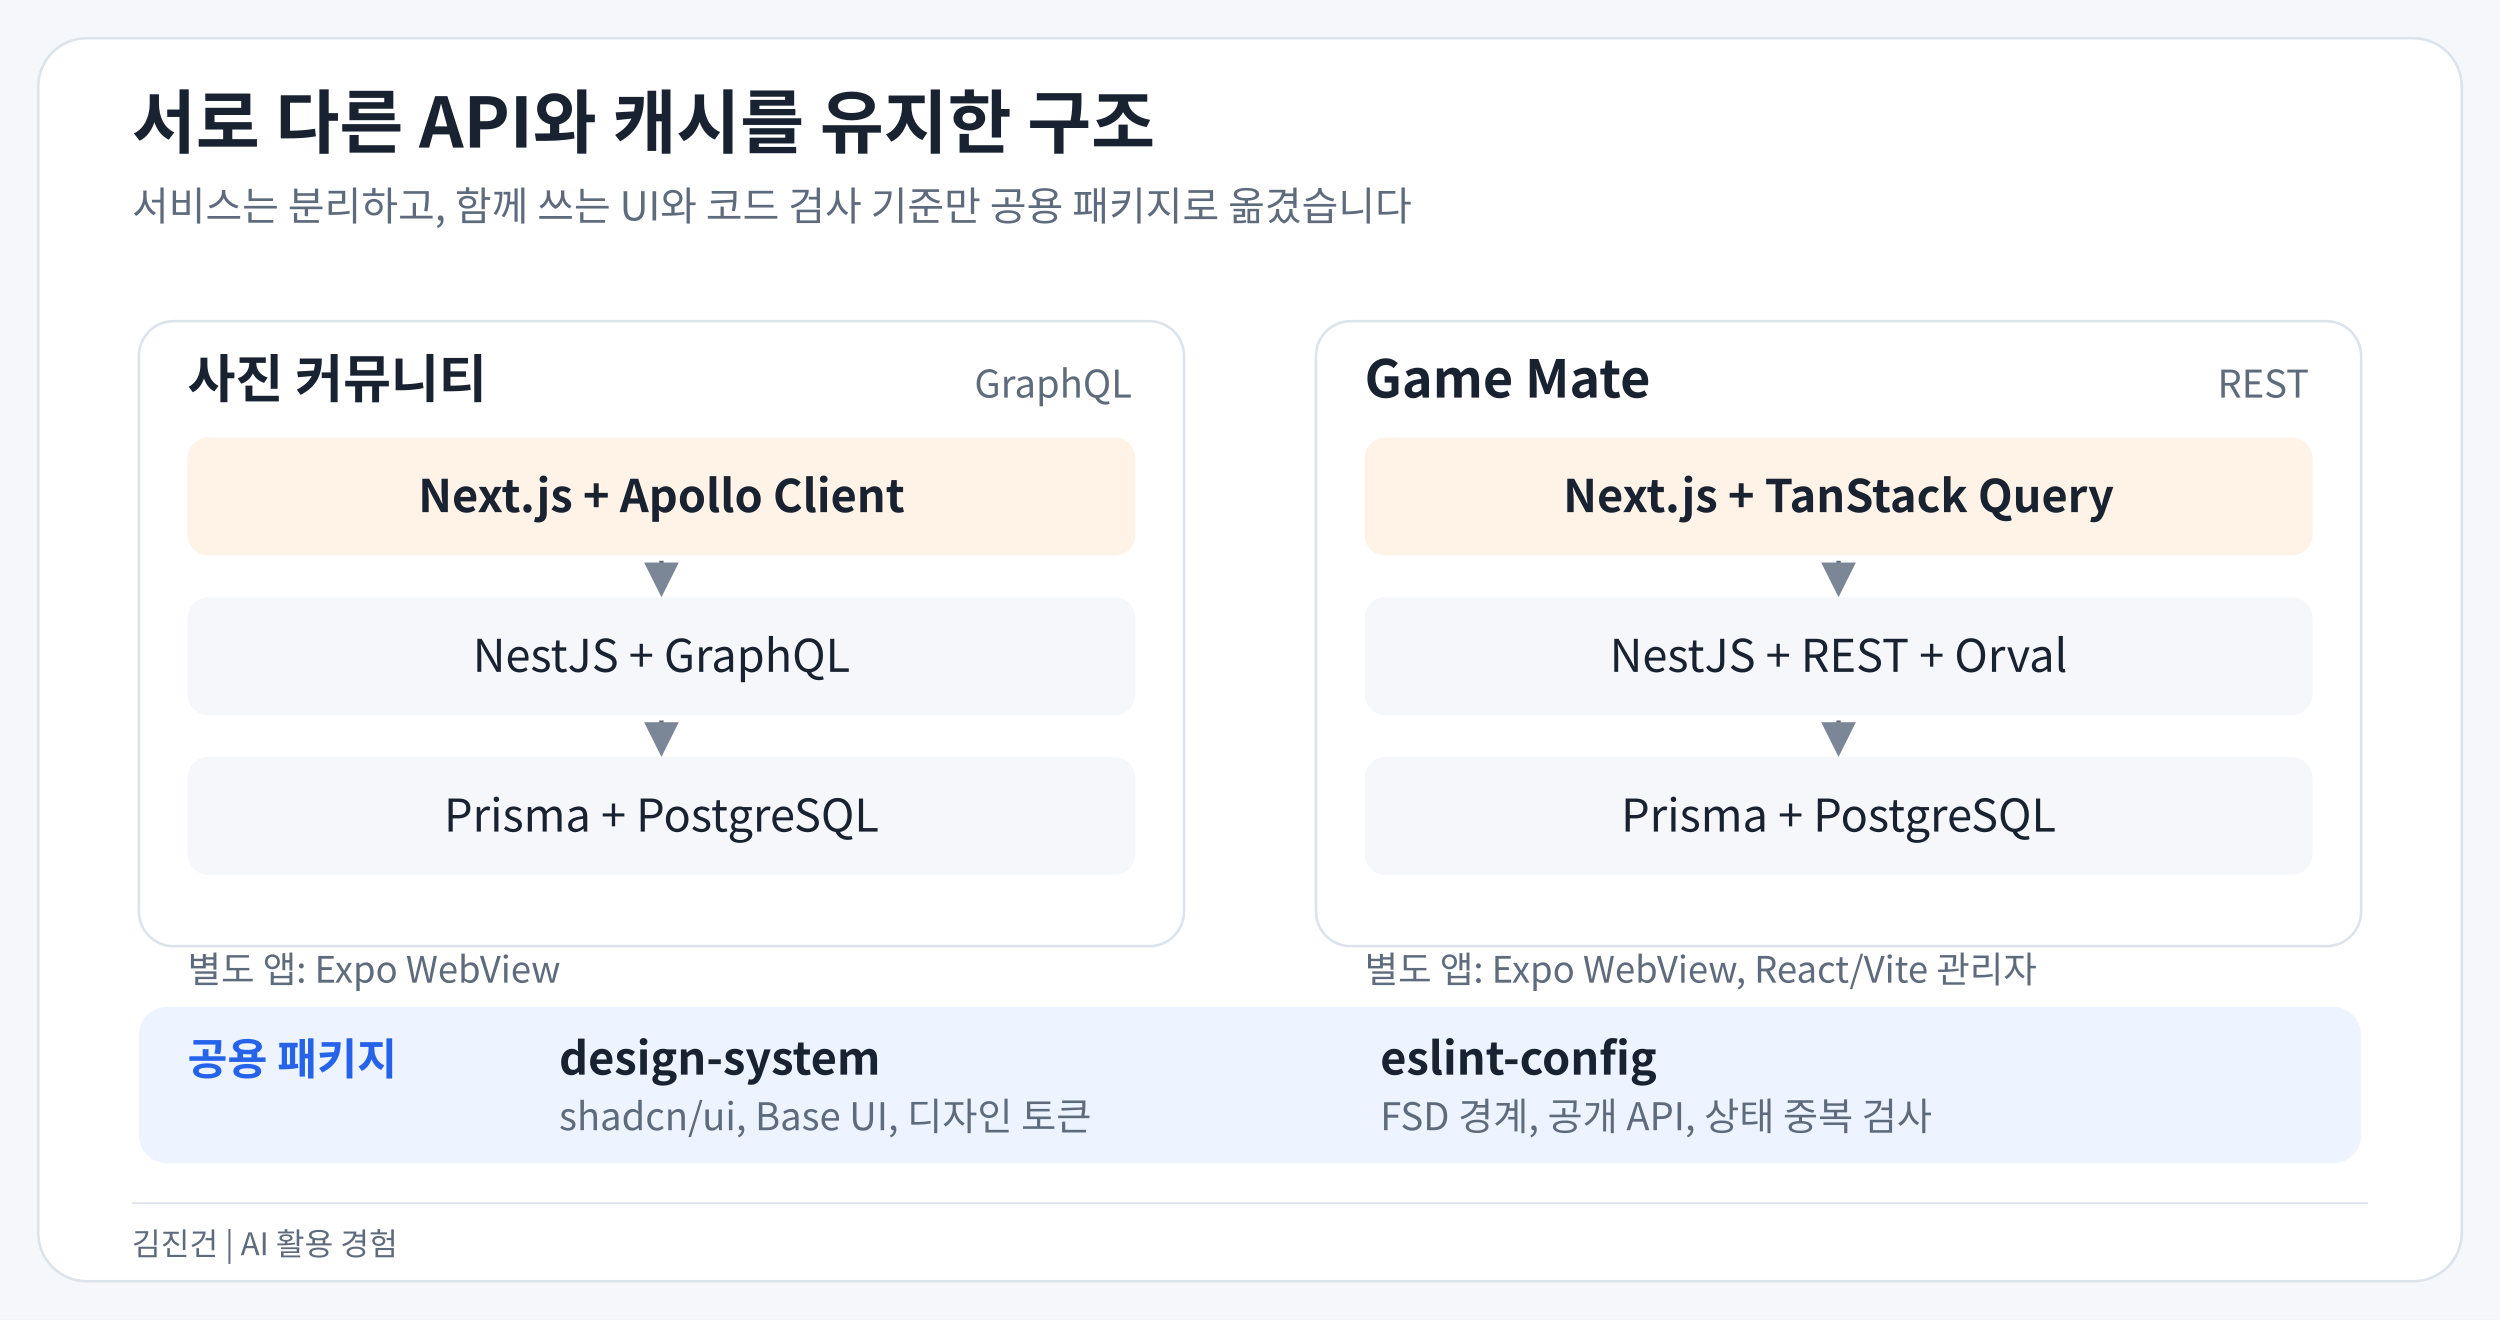
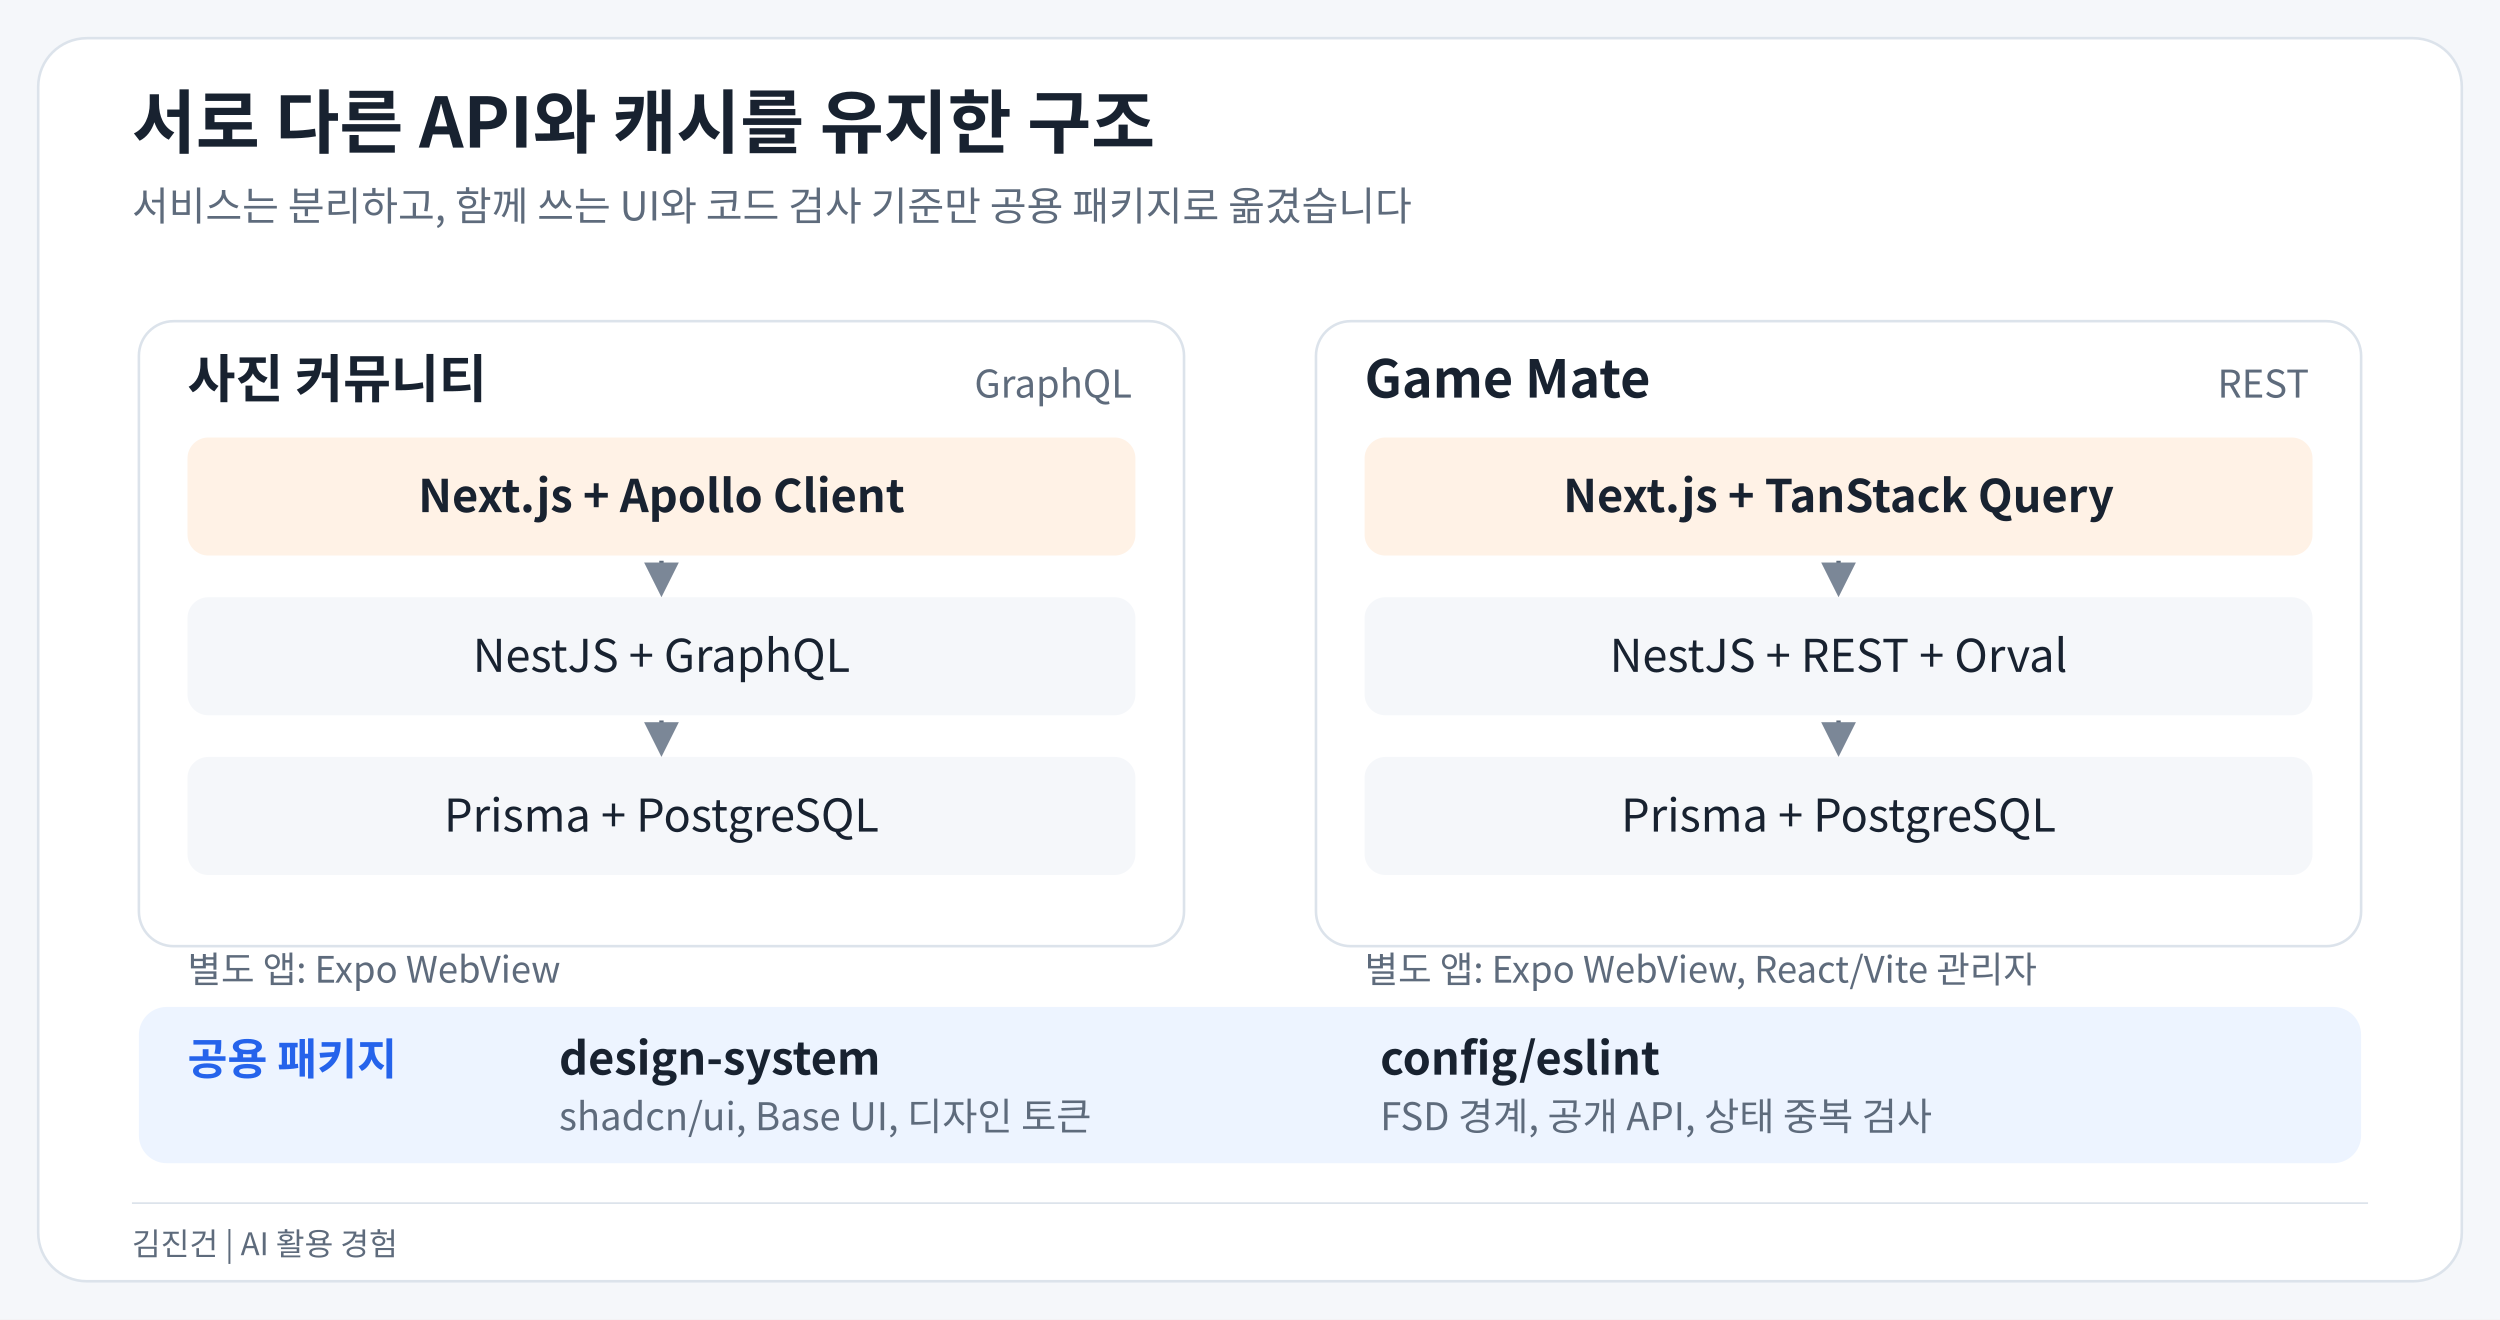
<svg xmlns="http://www.w3.org/2000/svg" width="1440" height="760" viewBox="0 0 1440 760" role="img" aria-label="서로 다른 API와 캐시를 유지한 구조">
  <defs>
    <marker id="arrow" viewBox="0 0 10 10" refX="8" refY="5" markerWidth="8" markerHeight="8" orient="auto-start-reverse">
      <path d="M 0 0 L 10 5 L 0 10 z" fill="#7b8797" />
    </marker>
  </defs>
  <style>text{font-family:'Apple SD Gothic Neo','Noto Sans CJK KR','Noto Sans KR',sans-serif}text{font-variant-numeric:tabular-nums}</style>
  <rect width="1440" height="760" fill="#f5f7fa" />
  <rect x="22" y="22" width="1396" height="716" rx="28" fill="#ffffff" stroke="#dce3eb" stroke-width="1.5" />
  <text x="76" y="85" font-size="40" font-weight="700" fill="#182230" text-anchor="start">서로 다른 API와 캐시를 유지한 구조</text>
  <text x="76" y="127" font-size="23" font-weight="400" fill="#5e6b7c" text-anchor="start">서비스는 분리하고, 함께 쓰는 UI와 코드 검사 기준만 공용 패키지로 옮겼습니다</text>
  <rect x="80" y="185" width="602" height="360" rx="20" fill="#ffffff" stroke="#dce3eb" stroke-width="1.5" />
  <text x="108" y="229" font-size="30" font-weight="700" fill="#182230" text-anchor="start">사진 커뮤니티</text>
  <text x="652" y="229" font-size="22" font-weight="400" fill="#5e6b7c" text-anchor="end">GraphQL</text>
  <rect x="108" y="252" width="546" height="68" rx="12" fill="#fff2e6" stroke="none" stroke-width="1.5" />
  <text x="381" y="295" font-size="26" font-weight="600" fill="#182230" text-anchor="middle">Next.js + Apollo Client</text>
  <path d="M381 323 L381 340" fill="none" stroke="#5e6b7c" stroke-width="2.5" marker-end="url(#arrow)" />
  <rect x="108" y="344" width="546" height="68" rx="12" fill="#f5f7fa" stroke="none" stroke-width="1.5" />
  <text x="381" y="387" font-size="26" font-weight="400" fill="#182230" text-anchor="middle">NestJS + GraphQL</text>
  <path d="M381 415 L381 432" fill="none" stroke="#5e6b7c" stroke-width="2.5" marker-end="url(#arrow)" />
  <rect x="108" y="436" width="546" height="68" rx="12" fill="#f5f7fa" stroke="none" stroke-width="1.5" />
  <text x="381" y="479" font-size="26" font-weight="400" fill="#182230" text-anchor="middle">Prisma + PostgreSQL</text>
  <rect x="758" y="185" width="602" height="360" rx="20" fill="#ffffff" stroke="#dce3eb" stroke-width="1.5" />
  <text x="786" y="229" font-size="30" font-weight="700" fill="#182230" text-anchor="start">Game Mate</text>
  <text x="1330" y="229" font-size="22" font-weight="400" fill="#5e6b7c" text-anchor="end">REST</text>
  <rect x="786" y="252" width="546" height="68" rx="12" fill="#fff2e6" stroke="none" stroke-width="1.5" />
  <text x="1059" y="295" font-size="26" font-weight="600" fill="#182230" text-anchor="middle">Next.js + TanStack Query</text>
  <path d="M1059 323 L1059 340" fill="none" stroke="#5e6b7c" stroke-width="2.5" marker-end="url(#arrow)" />
  <rect x="786" y="344" width="546" height="68" rx="12" fill="#f5f7fa" stroke="none" stroke-width="1.5" />
  <text x="1059" y="387" font-size="26" font-weight="400" fill="#182230" text-anchor="middle">NestJS + REST + Orval</text>
  <path d="M1059 415 L1059 432" fill="none" stroke="#5e6b7c" stroke-width="2.5" marker-end="url(#arrow)" />
  <rect x="786" y="436" width="546" height="68" rx="12" fill="#f5f7fa" stroke="none" stroke-width="1.5" />
  <text x="1059" y="479" font-size="26" font-weight="400" fill="#182230" text-anchor="middle">Prisma + PostgreSQL</text>
  <text x="108" y="566" font-size="21" font-weight="400" fill="#5e6b7c" text-anchor="start">별도 앱: Expo WebView</text>
  <text x="786" y="566" font-size="21" font-weight="400" fill="#5e6b7c" text-anchor="start">별도 앱: Expo WebView, React/Vite 관리자</text>
  <rect x="80" y="580" width="1280" height="90" rx="16" fill="#edf4ff" stroke="none" stroke-width="1.5" />
  <text x="108" y="619" font-size="25" font-weight="700" fill="#2563eb" text-anchor="start">공용 패키지</text>
  <text x="322" y="619" font-size="26" font-weight="600" fill="#182230" text-anchor="start">design-system</text>
-   <text x="795" y="619" font-size="26" font-weight="600" fill="#182230" text-anchor="start">eslint-config</text>
+   <text x="795" y="619" font-size="26" font-weight="600" fill="#182230" text-anchor="start">config/eslint</text>
  <text x="322" y="651" font-size="22" font-weight="400" fill="#5e6b7c" text-anchor="start">shadcn/ui, Base UI, 디자인 토큰</text>
  <text x="795" y="651" font-size="22" font-weight="400" fill="#5e6b7c" text-anchor="start">FSD 경계, 공개 API, 상태 중복 검사</text>
  <path d="M76 693 H1364" stroke="#dce3eb" />
  <text x="76" y="723" font-size="18" font-weight="400" fill="#5e6b7c" text-anchor="start">김진건 | AI 활용 경험</text>
</svg>
